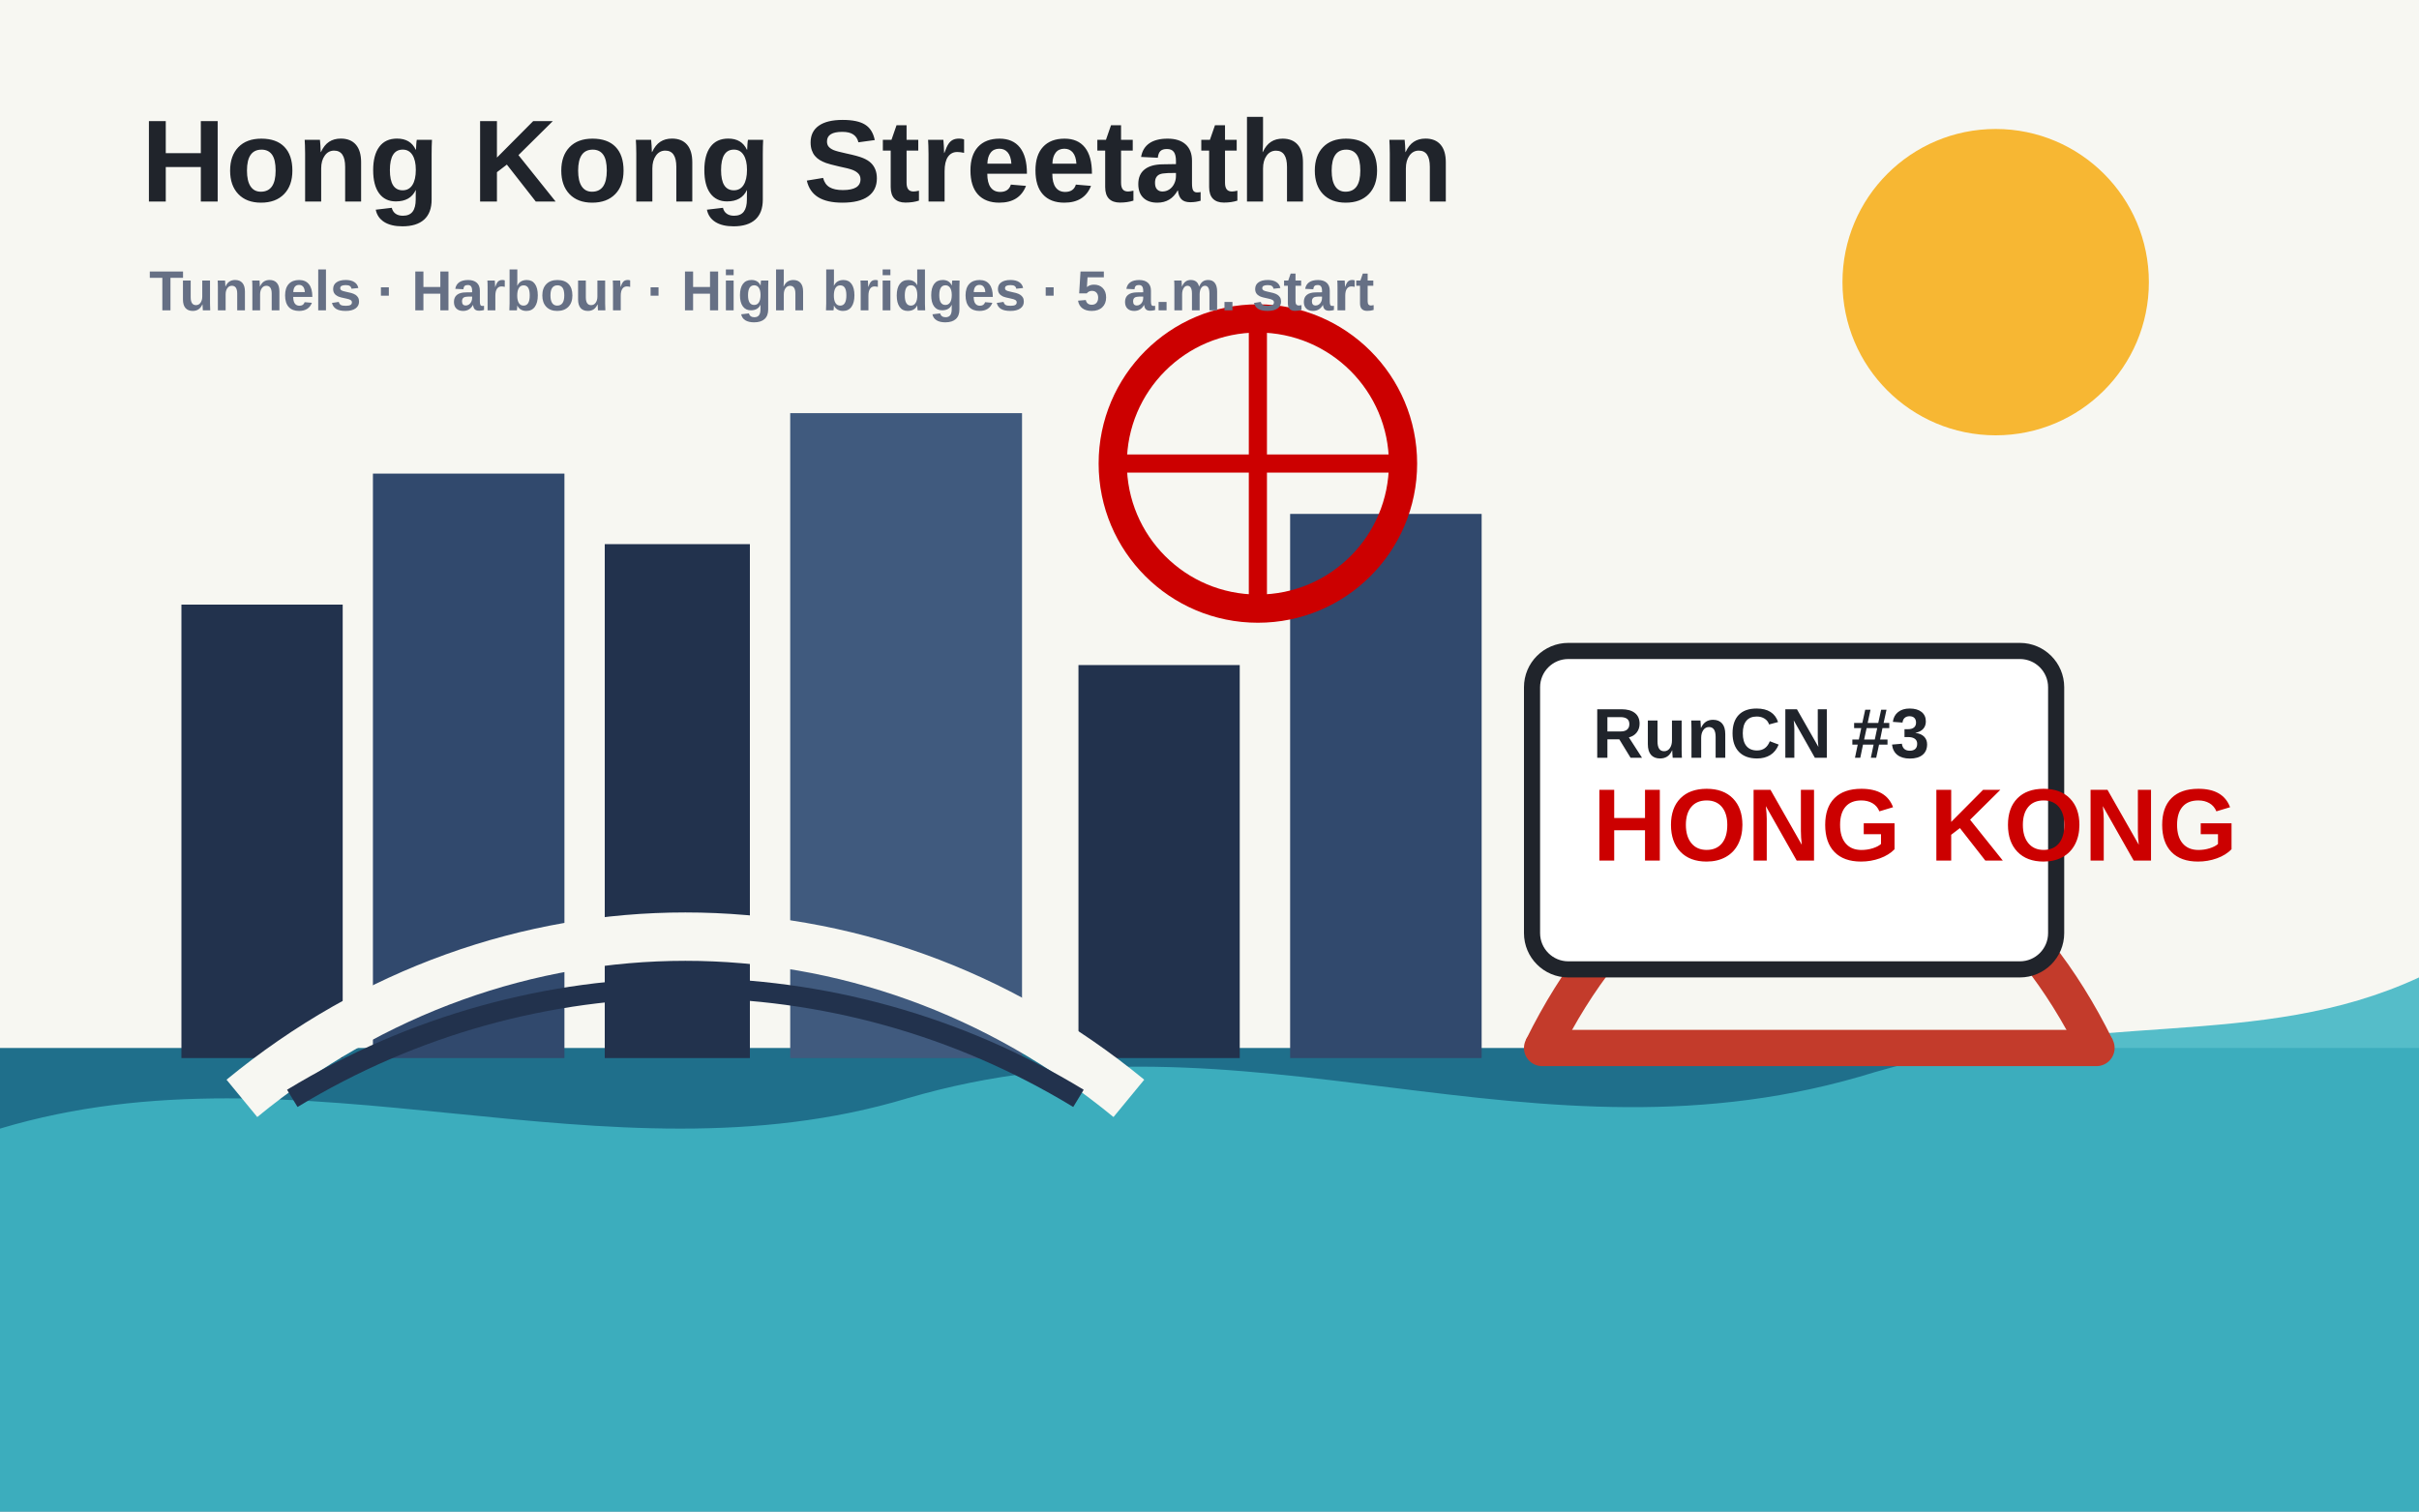
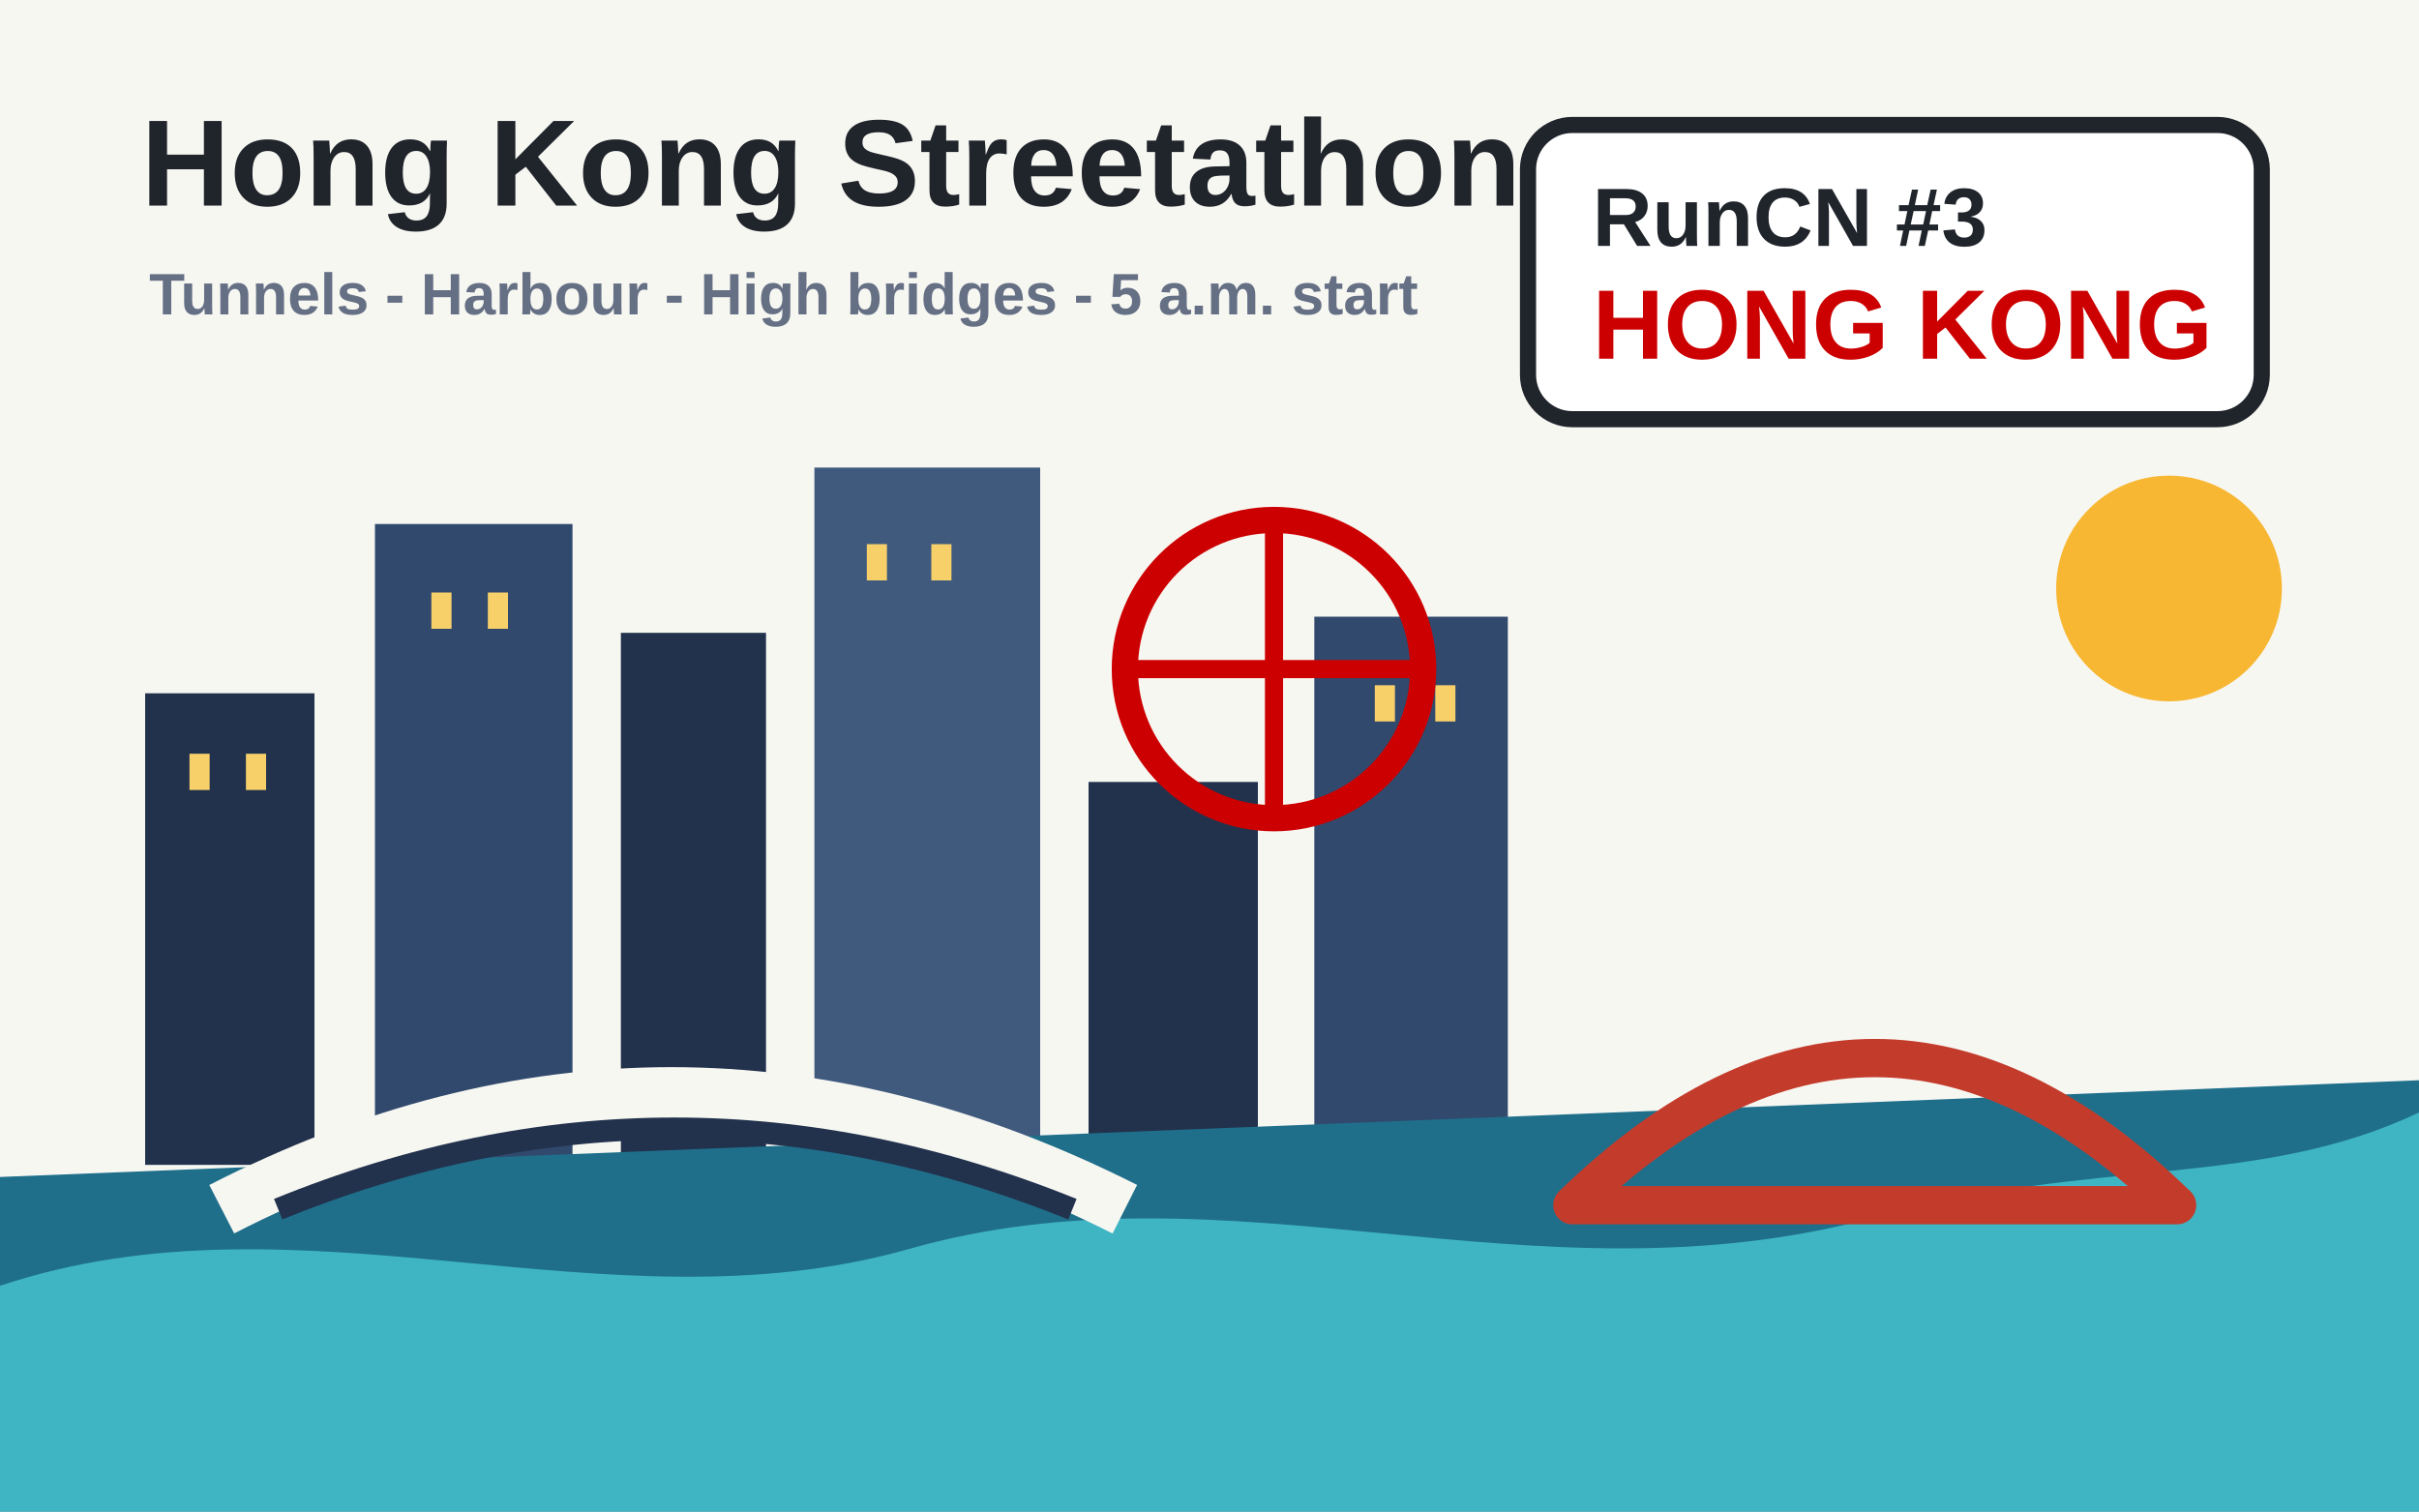
<svg xmlns="http://www.w3.org/2000/svg" viewBox="0 0 1200 750" role="img" aria-labelledby="title desc">
  <rect width="1200" height="750" fill="#f7f7f2" />
-   <rect x="0" y="520" width="1200" height="230" fill="#1f6f8b" />
-   <path d="M0 560 C150 515 300 590 450 545 C620 495 760 585 930 532 C1040 500 1120 522 1200 485 L1200 750 L0 750 Z" fill="#3fb5c4" opacity=".88" />
-   <circle cx="990" cy="140" r="76" fill="#f7b733" />
-   <rect x="90" y="300" width="80" height="225" fill="#22324d" />
-   <rect x="185" y="235" width="95" height="290" fill="#31496d" />
-   <rect x="300" y="270" width="72" height="255" fill="#22324d" />
-   <rect x="392" y="205" width="115" height="320" fill="#405a7e" />
-   <rect x="535" y="330" width="80" height="195" fill="#22324d" />
-   <rect x="640" y="255" width="95" height="270" fill="#31496d" />
-   <path d="M765 520 C835 378 970 378 1040 520" fill="none" stroke="#c33b2b" stroke-width="18" />
-   <line x1="765" y1="520" x2="1040" y2="520" stroke="#c33b2b" stroke-width="18" stroke-linecap="round" />
-   <path d="M120 545 C250 438 430 438 560 545" fill="none" stroke="#f7f7f2" stroke-width="24" />
-   <path d="M145 545 C265 472 415 472 535 545" fill="none" stroke="#22324d" stroke-width="10" />
-   <rect x="760" y="323" width="260" height="158" rx="18" fill="#ffffff" stroke="#20242b" stroke-width="8" />
-   <text x="790" y="376" font-family="Arial, Helvetica, sans-serif" font-size="35" font-weight="900" fill="#20242b">RunCN #3</text>
-   <text x="790" y="427" font-family="Arial, Helvetica, sans-serif" font-size="51" font-weight="900" fill="#cc0000">HONG KONG</text>
-   <circle cx="624" cy="230" r="72" fill="none" stroke="#cc0000" stroke-width="14" />
-   <line x1="624" y1="158" x2="624" y2="302" stroke="#cc0000" stroke-width="9" />
-   <line x1="552" y1="230" x2="696" y2="230" stroke="#cc0000" stroke-width="9" />
-   <text x="70" y="100" font-family="Arial, Helvetica, sans-serif" font-size="58" font-weight="900" fill="#20242b">Hong Kong Streetathon</text>
-   <text x="74" y="154" font-family="Arial, Helvetica, sans-serif" font-size="28" font-weight="700" fill="#667085">Tunnels · Harbour · High bridges · 5 a.m. start</text>
+   <text x="70" y="102" font-family="Arial, Helvetica, sans-serif" font-size="61" font-weight="900" fill="#20242b">Hong Kong Streetathon</text>
+   <text x="74" y="156" font-family="Arial, Helvetica, sans-serif" font-size="29" font-weight="700" fill="#667085">Tunnels - Harbour - High bridges - 5 a.m. start</text>
+   <rect x="758" y="62" width="364" height="146" rx="22" fill="#ffffff" stroke="#20242b" stroke-width="8" />
+   <text x="790" y="122" font-family="Arial, Helvetica, sans-serif" font-size="41" font-weight="900" fill="#20242b">RunCN #3</text>
+   <text x="790" y="178" font-family="Arial, Helvetica, sans-serif" font-size="49" font-weight="900" fill="#cc0000">HONG KONG</text>
+   <circle cx="1076" cy="292" r="56" fill="#f7b733" />
+   <rect x="72" y="344" width="84" height="234" fill="#22324d" />
+   <rect x="186" y="260" width="98" height="318" fill="#31496d" />
+   <rect x="308" y="314" width="72" height="264" fill="#22324d" />
+   <rect x="404" y="232" width="112" height="346" fill="#405a7e" />
+   <rect x="540" y="388" width="84" height="190" fill="#22324d" />
+   <rect x="652" y="306" width="96" height="272" fill="#31496d" />
+   <g fill="#f7d06a">
+     <rect x="94" y="374" width="10" height="18" />
+     <rect x="122" y="374" width="10" height="18" />
+     <rect x="214" y="294" width="10" height="18" />
+     <rect x="242" y="294" width="10" height="18" />
+     <rect x="430" y="270" width="10" height="18" />
+     <rect x="462" y="270" width="10" height="18" />
+     <rect x="682" y="340" width="10" height="18" />
+     <rect x="712" y="340" width="10" height="18" />
+   </g>
+   <circle cx="632" cy="332" r="74" fill="none" stroke="#cc0000" stroke-width="13" />
+   <path d="M632 258 L632 406 M558 332 L706 332" stroke="#cc0000" stroke-width="9" />
+   <path d="M0 584 L1200 536 L1200 750 L0 750 Z" fill="#1f6f8b" />
+   <path d="M0 638 C150 588 300 662 450 620 C610 574 760 650 930 604 C1040 574 1120 590 1200 552 L1200 750 L0 750 Z" fill="#3fb5c4" />
+   <path d="M110 600 Q332 486 558 600" stroke="#f7f7f2" stroke-width="27" fill="none" />
+   <path d="M138 600 Q334 520 532 600" stroke="#22324d" stroke-width="11" fill="none" />
+   <path d="M780 598 Q930 452 1080 598" stroke="#c33b2b" stroke-width="19" fill="none" />
+   <path d="M780 598 L1080 598" stroke="#c33b2b" stroke-width="19" stroke-linecap="round" />
</svg>
